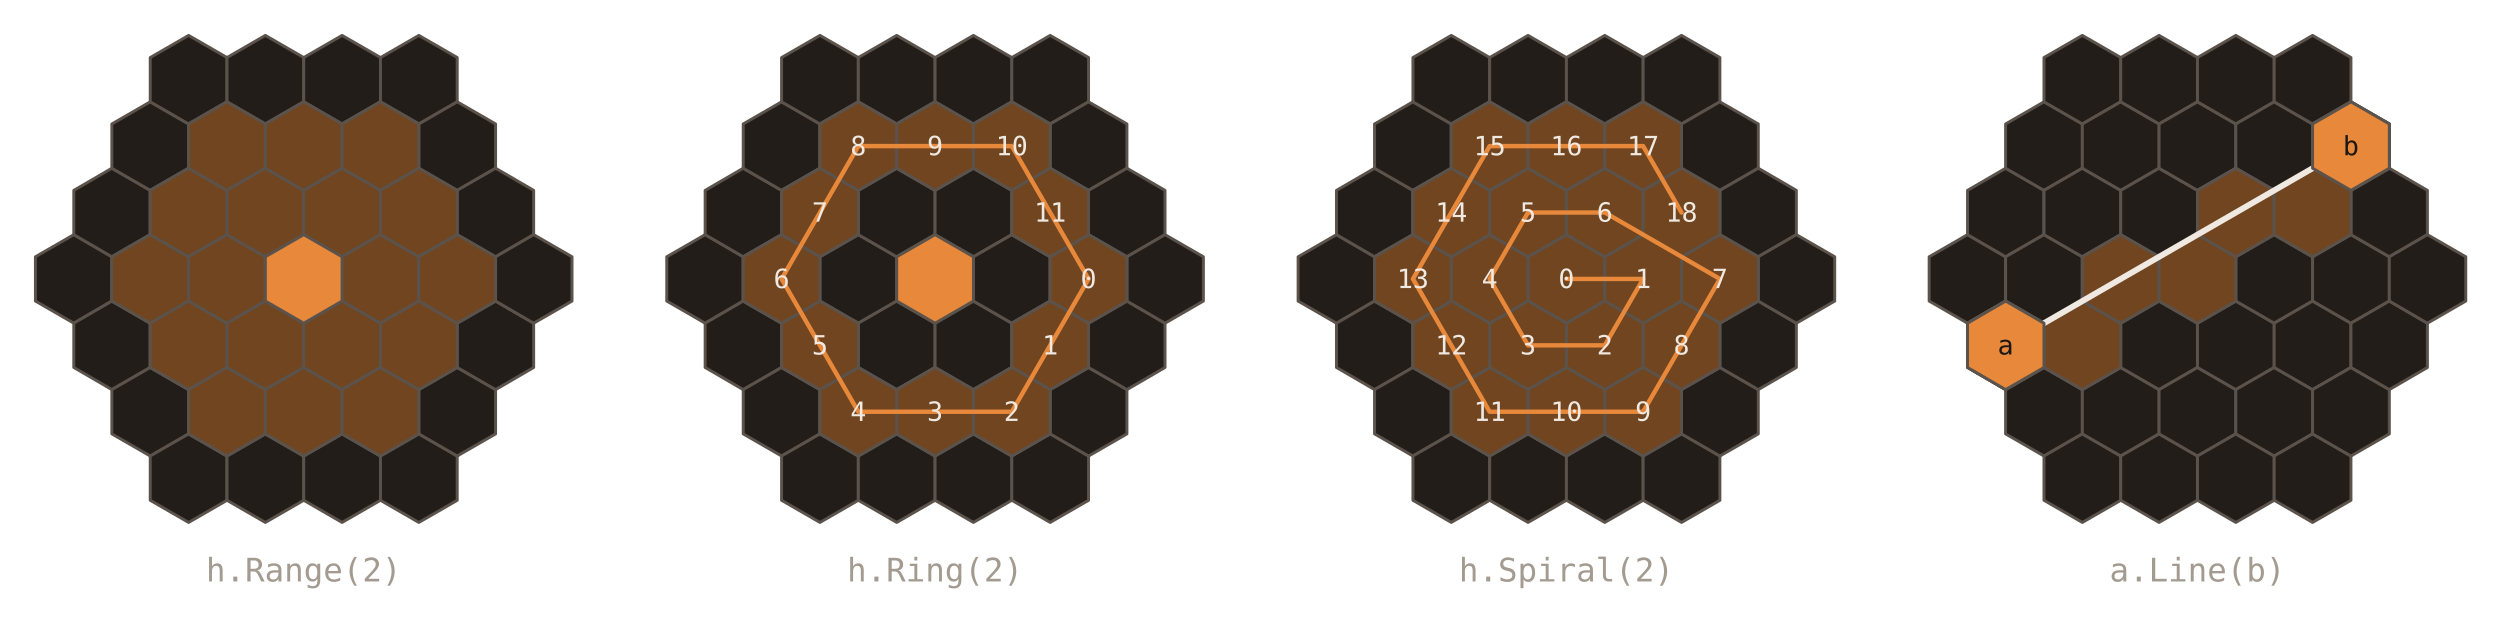
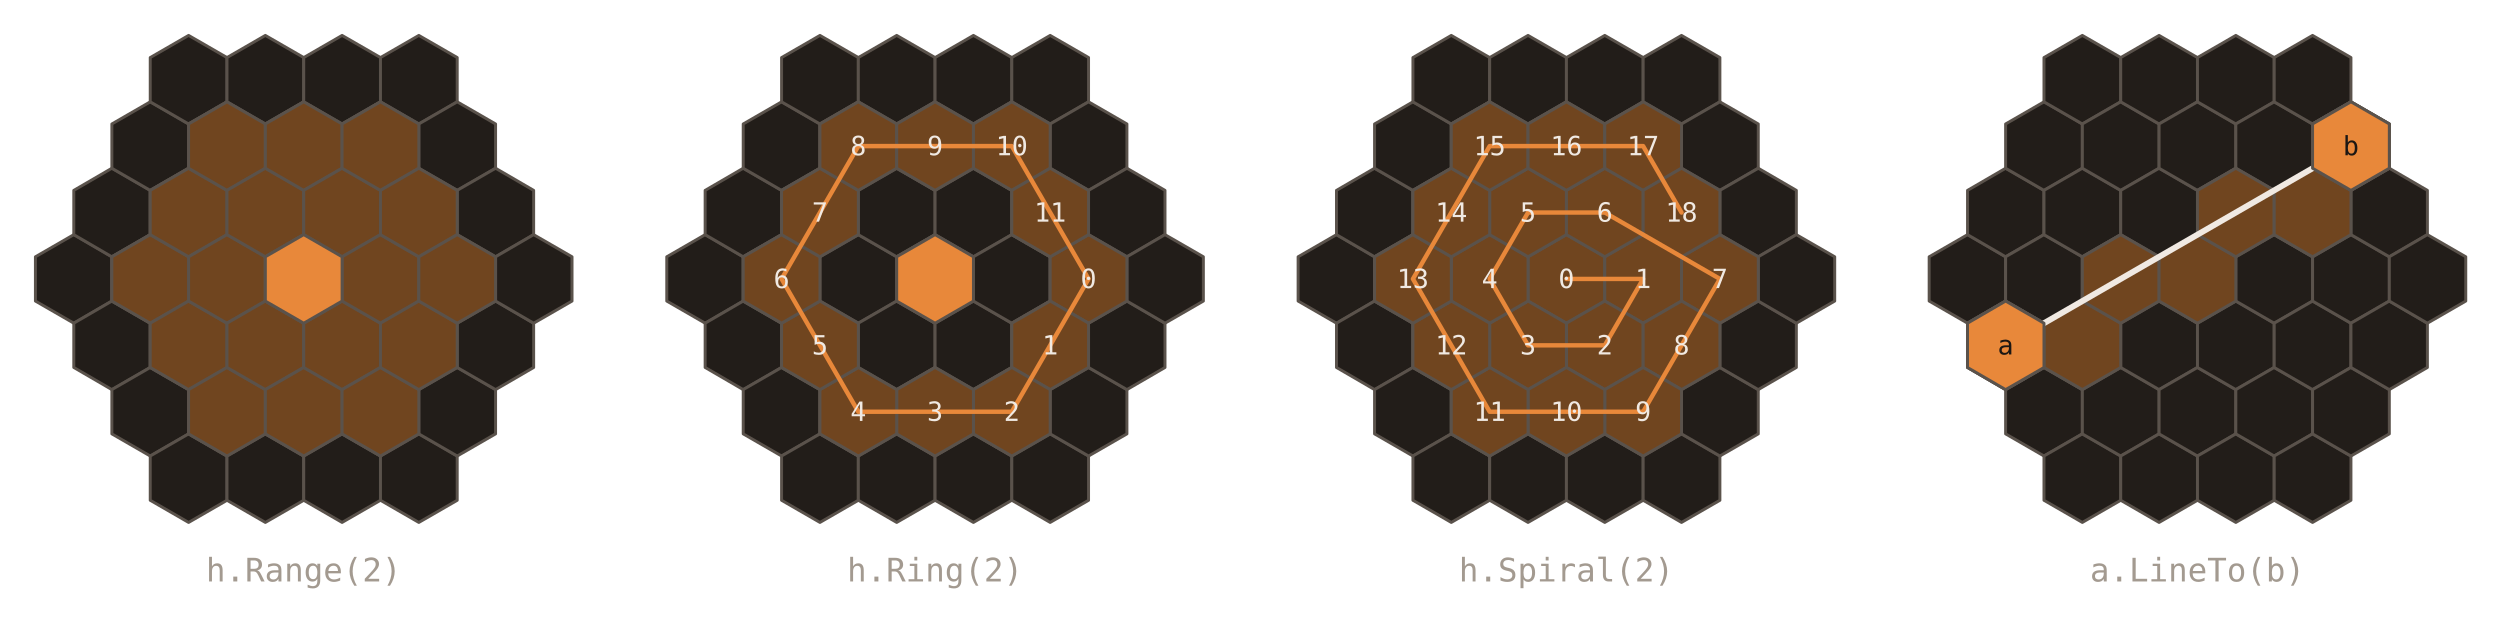
<svg xmlns="http://www.w3.org/2000/svg" width="847" height="213" viewBox="0 0 847 213" role="img">
  <g transform="translate(102.9 94.5)">
    <polygon points="-77.9,-15.0 -65.0,-7.5 -65.0,7.5 -77.9,15.0 -90.9,7.5 -90.9,-7.5" fill="#221d19" stroke="#5a524b" stroke-width="1" stroke-linejoin="round" />
    <polygon points="-65.0,7.5 -52.0,15.0 -52.0,30.0 -65.0,37.5 -77.9,30.0 -77.9,15.0" fill="#221d19" stroke="#5a524b" stroke-width="1" stroke-linejoin="round" />
    <polygon points="-52.0,30.0 -39.0,37.5 -39.0,52.5 -52.0,60.0 -65.0,52.5 -65.0,37.5" fill="#221d19" stroke="#5a524b" stroke-width="1" stroke-linejoin="round" />
    <polygon points="-39.0,52.5 -26.0,60.0 -26.0,75.0 -39.0,82.5 -52.0,75.0 -52.0,60.0" fill="#221d19" stroke="#5a524b" stroke-width="1" stroke-linejoin="round" />
    <polygon points="-65.0,-37.5 -52.0,-30.0 -52.0,-15.0 -65.0,-7.5 -77.9,-15.0 -77.9,-30.0" fill="#221d19" stroke="#5a524b" stroke-width="1" stroke-linejoin="round" />
    <polygon points="-52.0,-15.0 -39.0,-7.5 -39.0,7.5 -52.0,15.0 -65.0,7.5 -65.0,-7.5" fill="#221d19" stroke="#5a524b" stroke-width="1" stroke-linejoin="round" />
    <polygon points="-39.0,7.5 -26.0,15.0 -26.0,30.0 -39.0,37.5 -52.0,30.0 -52.0,15.0" fill="#221d19" stroke="#5a524b" stroke-width="1" stroke-linejoin="round" />
    <polygon points="-26.0,30.0 -13.0,37.5 -13.0,52.5 -26.0,60.0 -39.0,52.5 -39.0,37.5" fill="#221d19" stroke="#5a524b" stroke-width="1" stroke-linejoin="round" />
    <polygon points="-13.0,52.5 -0.0,60.0 0.0,75.0 -13.0,82.5 -26.0,75.0 -26.0,60.0" fill="#221d19" stroke="#5a524b" stroke-width="1" stroke-linejoin="round" />
    <polygon points="-52.0,-60.0 -39.0,-52.5 -39.0,-37.5 -52.0,-30.0 -65.0,-37.5 -65.0,-52.5" fill="#221d19" stroke="#5a524b" stroke-width="1" stroke-linejoin="round" />
    <polygon points="-39.0,-37.5 -26.0,-30.0 -26.0,-15.0 -39.0,-7.5 -52.0,-15.0 -52.0,-30.0" fill="#221d19" stroke="#5a524b" stroke-width="1" stroke-linejoin="round" />
    <polygon points="-26.0,-15.0 -13.0,-7.5 -13.0,7.5 -26.0,15.0 -39.0,7.5 -39.0,-7.5" fill="#221d19" stroke="#5a524b" stroke-width="1" stroke-linejoin="round" />
    <polygon points="-13.0,7.5 -0.0,15.0 0.0,30.0 -13.0,37.5 -26.0,30.0 -26.0,15.0" fill="#221d19" stroke="#5a524b" stroke-width="1" stroke-linejoin="round" />
    <polygon points="-0.0,30.0 13.0,37.5 13.0,52.5 0.0,60.0 -13.0,52.5 -13.0,37.5" fill="#221d19" stroke="#5a524b" stroke-width="1" stroke-linejoin="round" />
    <polygon points="13.0,52.5 26.0,60.0 26.0,75.0 13.0,82.5 -0.0,75.0 -0.0,60.0" fill="#221d19" stroke="#5a524b" stroke-width="1" stroke-linejoin="round" />
    <polygon points="-39.0,-82.5 -26.0,-75.0 -26.0,-60.0 -39.0,-52.5 -52.0,-60.0 -52.0,-75.0" fill="#221d19" stroke="#5a524b" stroke-width="1" stroke-linejoin="round" />
    <polygon points="-26.0,-60.0 -13.0,-52.5 -13.0,-37.5 -26.0,-30.0 -39.0,-37.5 -39.0,-52.5" fill="#221d19" stroke="#5a524b" stroke-width="1" stroke-linejoin="round" />
    <polygon points="-13.0,-37.5 -0.0,-30.0 0.0,-15.0 -13.0,-7.5 -26.0,-15.0 -26.0,-30.0" fill="#221d19" stroke="#5a524b" stroke-width="1" stroke-linejoin="round" />
    <polygon points="-0.0,-15.0 13.0,-7.5 13.0,7.5 0.0,15.0 -13.0,7.5 -13.0,-7.5" fill="#221d19" stroke="#5a524b" stroke-width="1" stroke-linejoin="round" />
    <polygon points="13.0,7.5 26.0,15.0 26.0,30.0 13.0,37.5 -0.0,30.0 -0.0,15.0" fill="#221d19" stroke="#5a524b" stroke-width="1" stroke-linejoin="round" />
    <polygon points="26.0,30.0 39.0,37.5 39.0,52.5 26.0,60.0 13.0,52.5 13.0,37.5" fill="#221d19" stroke="#5a524b" stroke-width="1" stroke-linejoin="round" />
    <polygon points="39.0,52.5 52.0,60.0 52.0,75.0 39.0,82.5 26.0,75.0 26.0,60.0" fill="#221d19" stroke="#5a524b" stroke-width="1" stroke-linejoin="round" />
    <polygon points="-13.0,-82.5 -0.0,-75.0 0.0,-60.0 -13.0,-52.5 -26.0,-60.0 -26.0,-75.0" fill="#221d19" stroke="#5a524b" stroke-width="1" stroke-linejoin="round" />
    <polygon points="-0.0,-60.0 13.0,-52.5 13.0,-37.5 0.0,-30.0 -13.0,-37.5 -13.0,-52.5" fill="#221d19" stroke="#5a524b" stroke-width="1" stroke-linejoin="round" />
    <polygon points="13.0,-37.5 26.0,-30.0 26.0,-15.0 13.0,-7.5 -0.0,-15.0 -0.0,-30.0" fill="#221d19" stroke="#5a524b" stroke-width="1" stroke-linejoin="round" />
    <polygon points="26.0,-15.0 39.0,-7.5 39.0,7.5 26.0,15.0 13.0,7.5 13.0,-7.5" fill="#221d19" stroke="#5a524b" stroke-width="1" stroke-linejoin="round" />
    <polygon points="39.0,7.5 52.0,15.0 52.0,30.0 39.0,37.5 26.0,30.0 26.0,15.0" fill="#221d19" stroke="#5a524b" stroke-width="1" stroke-linejoin="round" />
    <polygon points="52.0,30.0 65.0,37.5 65.0,52.5 52.0,60.0 39.0,52.5 39.0,37.5" fill="#221d19" stroke="#5a524b" stroke-width="1" stroke-linejoin="round" />
    <polygon points="13.0,-82.5 26.0,-75.0 26.0,-60.0 13.0,-52.5 -0.0,-60.0 -0.0,-75.0" fill="#221d19" stroke="#5a524b" stroke-width="1" stroke-linejoin="round" />
    <polygon points="26.0,-60.0 39.0,-52.5 39.0,-37.5 26.0,-30.0 13.0,-37.5 13.0,-52.5" fill="#221d19" stroke="#5a524b" stroke-width="1" stroke-linejoin="round" />
    <polygon points="39.0,-37.5 52.0,-30.0 52.0,-15.0 39.0,-7.5 26.0,-15.0 26.0,-30.0" fill="#221d19" stroke="#5a524b" stroke-width="1" stroke-linejoin="round" />
    <polygon points="52.0,-15.0 65.0,-7.5 65.0,7.5 52.0,15.0 39.0,7.5 39.0,-7.5" fill="#221d19" stroke="#5a524b" stroke-width="1" stroke-linejoin="round" />
    <polygon points="65.0,7.5 77.9,15.0 77.9,30.0 65.0,37.5 52.0,30.0 52.0,15.0" fill="#221d19" stroke="#5a524b" stroke-width="1" stroke-linejoin="round" />
    <polygon points="39.0,-82.5 52.0,-75.0 52.0,-60.0 39.0,-52.5 26.0,-60.0 26.0,-75.0" fill="#221d19" stroke="#5a524b" stroke-width="1" stroke-linejoin="round" />
    <polygon points="52.0,-60.0 65.0,-52.5 65.0,-37.5 52.0,-30.0 39.0,-37.5 39.0,-52.5" fill="#221d19" stroke="#5a524b" stroke-width="1" stroke-linejoin="round" />
    <polygon points="65.0,-37.5 77.9,-30.0 77.9,-15.0 65.0,-7.5 52.0,-15.0 52.0,-30.0" fill="#221d19" stroke="#5a524b" stroke-width="1" stroke-linejoin="round" />
    <polygon points="77.9,-15.0 90.9,-7.5 90.9,7.5 77.9,15.0 65.0,7.5 65.0,-7.5" fill="#221d19" stroke="#5a524b" stroke-width="1" stroke-linejoin="round" />
    <polygon points="-52.0,-15.0 -39.0,-7.5 -39.0,7.5 -52.0,15.0 -65.0,7.5 -65.0,-7.5" fill="#70451f" stroke="#5a524b" stroke-width="1" stroke-linejoin="round" />
    <polygon points="-39.0,7.5 -26.0,15.0 -26.0,30.0 -39.0,37.5 -52.0,30.0 -52.0,15.0" fill="#70451f" stroke="#5a524b" stroke-width="1" stroke-linejoin="round" />
    <polygon points="-26.0,30.0 -13.0,37.5 -13.0,52.5 -26.0,60.0 -39.0,52.5 -39.0,37.5" fill="#70451f" stroke="#5a524b" stroke-width="1" stroke-linejoin="round" />
    <polygon points="-39.0,-37.5 -26.0,-30.0 -26.0,-15.0 -39.0,-7.5 -52.0,-15.0 -52.0,-30.0" fill="#70451f" stroke="#5a524b" stroke-width="1" stroke-linejoin="round" />
    <polygon points="-26.0,-15.0 -13.0,-7.5 -13.0,7.5 -26.0,15.0 -39.0,7.5 -39.0,-7.5" fill="#70451f" stroke="#5a524b" stroke-width="1" stroke-linejoin="round" />
    <polygon points="-13.0,7.5 -0.0,15.0 0.0,30.0 -13.0,37.5 -26.0,30.0 -26.0,15.0" fill="#70451f" stroke="#5a524b" stroke-width="1" stroke-linejoin="round" />
    <polygon points="-0.0,30.0 13.0,37.5 13.0,52.5 0.0,60.0 -13.0,52.5 -13.0,37.5" fill="#70451f" stroke="#5a524b" stroke-width="1" stroke-linejoin="round" />
    <polygon points="-26.0,-60.0 -13.0,-52.5 -13.0,-37.5 -26.0,-30.0 -39.0,-37.5 -39.0,-52.5" fill="#70451f" stroke="#5a524b" stroke-width="1" stroke-linejoin="round" />
    <polygon points="-13.0,-37.5 -0.0,-30.0 0.0,-15.0 -13.0,-7.5 -26.0,-15.0 -26.0,-30.0" fill="#70451f" stroke="#5a524b" stroke-width="1" stroke-linejoin="round" />
    <polygon points="-0.0,-15.0 13.0,-7.5 13.0,7.5 0.0,15.0 -13.0,7.5 -13.0,-7.5" fill="#70451f" stroke="#5a524b" stroke-width="1" stroke-linejoin="round" />
    <polygon points="13.0,7.5 26.0,15.0 26.0,30.0 13.0,37.5 -0.0,30.0 -0.0,15.0" fill="#70451f" stroke="#5a524b" stroke-width="1" stroke-linejoin="round" />
    <polygon points="26.0,30.0 39.0,37.5 39.0,52.5 26.0,60.0 13.0,52.5 13.0,37.5" fill="#70451f" stroke="#5a524b" stroke-width="1" stroke-linejoin="round" />
    <polygon points="-0.0,-60.0 13.0,-52.5 13.0,-37.5 0.0,-30.0 -13.0,-37.5 -13.0,-52.5" fill="#70451f" stroke="#5a524b" stroke-width="1" stroke-linejoin="round" />
    <polygon points="13.0,-37.5 26.0,-30.0 26.0,-15.0 13.0,-7.5 -0.0,-15.0 -0.0,-30.0" fill="#70451f" stroke="#5a524b" stroke-width="1" stroke-linejoin="round" />
    <polygon points="26.0,-15.0 39.0,-7.5 39.0,7.5 26.0,15.0 13.0,7.5 13.0,-7.5" fill="#70451f" stroke="#5a524b" stroke-width="1" stroke-linejoin="round" />
    <polygon points="39.0,7.5 52.0,15.0 52.0,30.0 39.0,37.5 26.0,30.0 26.0,15.0" fill="#70451f" stroke="#5a524b" stroke-width="1" stroke-linejoin="round" />
    <polygon points="26.0,-60.0 39.0,-52.5 39.0,-37.5 26.0,-30.0 13.0,-37.5 13.0,-52.5" fill="#70451f" stroke="#5a524b" stroke-width="1" stroke-linejoin="round" />
    <polygon points="39.0,-37.5 52.0,-30.0 52.0,-15.0 39.0,-7.5 26.0,-15.0 26.0,-30.0" fill="#70451f" stroke="#5a524b" stroke-width="1" stroke-linejoin="round" />
    <polygon points="52.0,-15.0 65.0,-7.5 65.0,7.5 52.0,15.0 39.0,7.5 39.0,-7.5" fill="#70451f" stroke="#5a524b" stroke-width="1" stroke-linejoin="round" />
    <polygon points="-0.0,-15.0 13.0,-7.5 13.0,7.5 0.0,15.0 -13.0,7.5 -13.0,-7.5" fill="#e8883a" stroke="#5a524b" stroke-width="1" stroke-linejoin="round" />
  </g>
  <text x="102.9" y="197.0" font-family="ui-monospace, SFMono-Regular, Menlo, Consolas, monospace" font-size="11" text-anchor="middle" fill="#a39a90">h.Range(2)</text>
  <g transform="translate(316.8 94.5)">
    <polygon points="-77.9,-15.0 -65.0,-7.5 -65.0,7.5 -77.9,15.0 -90.9,7.5 -90.9,-7.5" fill="#221d19" stroke="#5a524b" stroke-width="1" stroke-linejoin="round" />
    <polygon points="-65.0,7.5 -52.0,15.0 -52.0,30.0 -65.0,37.5 -77.9,30.0 -77.9,15.0" fill="#221d19" stroke="#5a524b" stroke-width="1" stroke-linejoin="round" />
    <polygon points="-52.0,30.0 -39.0,37.5 -39.0,52.5 -52.0,60.0 -65.0,52.5 -65.0,37.5" fill="#221d19" stroke="#5a524b" stroke-width="1" stroke-linejoin="round" />
    <polygon points="-39.0,52.5 -26.0,60.0 -26.0,75.0 -39.0,82.5 -52.0,75.0 -52.0,60.0" fill="#221d19" stroke="#5a524b" stroke-width="1" stroke-linejoin="round" />
    <polygon points="-65.0,-37.5 -52.0,-30.0 -52.0,-15.0 -65.0,-7.5 -77.9,-15.0 -77.9,-30.0" fill="#221d19" stroke="#5a524b" stroke-width="1" stroke-linejoin="round" />
    <polygon points="-52.0,-15.0 -39.0,-7.5 -39.0,7.5 -52.0,15.0 -65.0,7.5 -65.0,-7.5" fill="#221d19" stroke="#5a524b" stroke-width="1" stroke-linejoin="round" />
    <polygon points="-39.0,7.5 -26.0,15.0 -26.0,30.0 -39.0,37.5 -52.0,30.0 -52.0,15.0" fill="#221d19" stroke="#5a524b" stroke-width="1" stroke-linejoin="round" />
    <polygon points="-26.0,30.0 -13.0,37.5 -13.0,52.5 -26.0,60.0 -39.0,52.5 -39.0,37.5" fill="#221d19" stroke="#5a524b" stroke-width="1" stroke-linejoin="round" />
    <polygon points="-13.0,52.5 -0.0,60.0 0.0,75.0 -13.0,82.5 -26.0,75.0 -26.0,60.0" fill="#221d19" stroke="#5a524b" stroke-width="1" stroke-linejoin="round" />
    <polygon points="-52.0,-60.0 -39.0,-52.5 -39.0,-37.5 -52.0,-30.0 -65.0,-37.5 -65.0,-52.5" fill="#221d19" stroke="#5a524b" stroke-width="1" stroke-linejoin="round" />
    <polygon points="-39.0,-37.5 -26.0,-30.0 -26.0,-15.0 -39.0,-7.5 -52.0,-15.0 -52.0,-30.0" fill="#221d19" stroke="#5a524b" stroke-width="1" stroke-linejoin="round" />
    <polygon points="-26.0,-15.0 -13.0,-7.5 -13.0,7.5 -26.0,15.0 -39.0,7.5 -39.0,-7.5" fill="#221d19" stroke="#5a524b" stroke-width="1" stroke-linejoin="round" />
    <polygon points="-13.0,7.5 -0.0,15.0 0.0,30.0 -13.0,37.5 -26.0,30.0 -26.0,15.0" fill="#221d19" stroke="#5a524b" stroke-width="1" stroke-linejoin="round" />
    <polygon points="-0.0,30.0 13.0,37.5 13.0,52.5 0.0,60.0 -13.0,52.5 -13.0,37.5" fill="#221d19" stroke="#5a524b" stroke-width="1" stroke-linejoin="round" />
    <polygon points="13.0,52.5 26.0,60.0 26.0,75.0 13.0,82.5 -0.0,75.0 -0.0,60.0" fill="#221d19" stroke="#5a524b" stroke-width="1" stroke-linejoin="round" />
    <polygon points="-39.0,-82.5 -26.0,-75.0 -26.0,-60.0 -39.0,-52.5 -52.0,-60.0 -52.0,-75.0" fill="#221d19" stroke="#5a524b" stroke-width="1" stroke-linejoin="round" />
    <polygon points="-26.0,-60.0 -13.0,-52.5 -13.0,-37.5 -26.0,-30.0 -39.0,-37.5 -39.0,-52.5" fill="#221d19" stroke="#5a524b" stroke-width="1" stroke-linejoin="round" />
    <polygon points="-13.0,-37.5 -0.0,-30.0 0.0,-15.0 -13.0,-7.5 -26.0,-15.0 -26.0,-30.0" fill="#221d19" stroke="#5a524b" stroke-width="1" stroke-linejoin="round" />
    <polygon points="-0.0,-15.0 13.0,-7.5 13.0,7.5 0.0,15.0 -13.0,7.5 -13.0,-7.5" fill="#221d19" stroke="#5a524b" stroke-width="1" stroke-linejoin="round" />
    <polygon points="13.0,7.5 26.0,15.0 26.0,30.0 13.0,37.5 -0.0,30.0 -0.0,15.0" fill="#221d19" stroke="#5a524b" stroke-width="1" stroke-linejoin="round" />
    <polygon points="26.0,30.0 39.0,37.5 39.0,52.5 26.0,60.0 13.0,52.5 13.0,37.5" fill="#221d19" stroke="#5a524b" stroke-width="1" stroke-linejoin="round" />
    <polygon points="39.0,52.5 52.0,60.0 52.0,75.0 39.0,82.5 26.0,75.0 26.0,60.0" fill="#221d19" stroke="#5a524b" stroke-width="1" stroke-linejoin="round" />
    <polygon points="-13.0,-82.5 -0.0,-75.0 0.0,-60.0 -13.0,-52.5 -26.0,-60.0 -26.0,-75.0" fill="#221d19" stroke="#5a524b" stroke-width="1" stroke-linejoin="round" />
    <polygon points="-0.0,-60.0 13.0,-52.5 13.0,-37.5 0.0,-30.0 -13.0,-37.5 -13.0,-52.5" fill="#221d19" stroke="#5a524b" stroke-width="1" stroke-linejoin="round" />
    <polygon points="13.0,-37.5 26.0,-30.0 26.0,-15.0 13.0,-7.5 -0.0,-15.0 -0.0,-30.0" fill="#221d19" stroke="#5a524b" stroke-width="1" stroke-linejoin="round" />
    <polygon points="26.0,-15.0 39.0,-7.5 39.0,7.5 26.0,15.0 13.0,7.5 13.0,-7.5" fill="#221d19" stroke="#5a524b" stroke-width="1" stroke-linejoin="round" />
    <polygon points="39.0,7.5 52.0,15.0 52.0,30.0 39.0,37.5 26.0,30.0 26.0,15.0" fill="#221d19" stroke="#5a524b" stroke-width="1" stroke-linejoin="round" />
    <polygon points="52.0,30.0 65.0,37.5 65.0,52.5 52.0,60.0 39.0,52.5 39.0,37.5" fill="#221d19" stroke="#5a524b" stroke-width="1" stroke-linejoin="round" />
    <polygon points="13.0,-82.5 26.0,-75.0 26.0,-60.0 13.0,-52.5 -0.0,-60.0 -0.0,-75.0" fill="#221d19" stroke="#5a524b" stroke-width="1" stroke-linejoin="round" />
    <polygon points="26.0,-60.0 39.0,-52.5 39.0,-37.5 26.0,-30.0 13.0,-37.5 13.0,-52.5" fill="#221d19" stroke="#5a524b" stroke-width="1" stroke-linejoin="round" />
    <polygon points="39.0,-37.5 52.0,-30.0 52.0,-15.0 39.0,-7.5 26.0,-15.0 26.0,-30.0" fill="#221d19" stroke="#5a524b" stroke-width="1" stroke-linejoin="round" />
    <polygon points="52.0,-15.0 65.0,-7.5 65.0,7.5 52.0,15.0 39.0,7.5 39.0,-7.5" fill="#221d19" stroke="#5a524b" stroke-width="1" stroke-linejoin="round" />
    <polygon points="65.0,7.5 77.9,15.0 77.9,30.0 65.0,37.5 52.0,30.0 52.0,15.0" fill="#221d19" stroke="#5a524b" stroke-width="1" stroke-linejoin="round" />
    <polygon points="39.0,-82.5 52.0,-75.0 52.0,-60.0 39.0,-52.5 26.0,-60.0 26.0,-75.0" fill="#221d19" stroke="#5a524b" stroke-width="1" stroke-linejoin="round" />
    <polygon points="52.0,-60.0 65.0,-52.5 65.0,-37.5 52.0,-30.0 39.0,-37.5 39.0,-52.5" fill="#221d19" stroke="#5a524b" stroke-width="1" stroke-linejoin="round" />
    <polygon points="65.0,-37.5 77.9,-30.0 77.9,-15.0 65.0,-7.5 52.0,-15.0 52.0,-30.0" fill="#221d19" stroke="#5a524b" stroke-width="1" stroke-linejoin="round" />
    <polygon points="77.9,-15.0 90.9,-7.5 90.9,7.5 77.9,15.0 65.0,7.5 65.0,-7.5" fill="#221d19" stroke="#5a524b" stroke-width="1" stroke-linejoin="round" />
    <polygon points="52.0,-15.0 65.0,-7.5 65.0,7.5 52.0,15.0 39.0,7.5 39.0,-7.5" fill="#70451f" stroke="#5a524b" stroke-width="1" stroke-linejoin="round" />
    <polygon points="39.0,7.5 52.0,15.0 52.0,30.0 39.0,37.5 26.0,30.0 26.0,15.0" fill="#70451f" stroke="#5a524b" stroke-width="1" stroke-linejoin="round" />
    <polygon points="26.0,30.0 39.0,37.5 39.0,52.5 26.0,60.0 13.0,52.5 13.0,37.5" fill="#70451f" stroke="#5a524b" stroke-width="1" stroke-linejoin="round" />
    <polygon points="-0.0,30.0 13.0,37.5 13.0,52.5 0.0,60.0 -13.0,52.5 -13.0,37.5" fill="#70451f" stroke="#5a524b" stroke-width="1" stroke-linejoin="round" />
    <polygon points="-26.0,30.0 -13.0,37.5 -13.0,52.5 -26.0,60.0 -39.0,52.5 -39.0,37.5" fill="#70451f" stroke="#5a524b" stroke-width="1" stroke-linejoin="round" />
    <polygon points="-39.0,7.5 -26.0,15.0 -26.0,30.0 -39.0,37.5 -52.0,30.0 -52.0,15.0" fill="#70451f" stroke="#5a524b" stroke-width="1" stroke-linejoin="round" />
    <polygon points="-52.0,-15.0 -39.0,-7.5 -39.0,7.5 -52.0,15.0 -65.0,7.5 -65.0,-7.5" fill="#70451f" stroke="#5a524b" stroke-width="1" stroke-linejoin="round" />
    <polygon points="-39.0,-37.5 -26.0,-30.0 -26.0,-15.0 -39.0,-7.5 -52.0,-15.0 -52.0,-30.0" fill="#70451f" stroke="#5a524b" stroke-width="1" stroke-linejoin="round" />
    <polygon points="-26.0,-60.0 -13.0,-52.5 -13.0,-37.5 -26.0,-30.0 -39.0,-37.5 -39.0,-52.5" fill="#70451f" stroke="#5a524b" stroke-width="1" stroke-linejoin="round" />
    <polygon points="-0.0,-60.0 13.0,-52.5 13.0,-37.5 0.0,-30.0 -13.0,-37.5 -13.0,-52.5" fill="#70451f" stroke="#5a524b" stroke-width="1" stroke-linejoin="round" />
    <polygon points="26.0,-60.0 39.0,-52.5 39.0,-37.5 26.0,-30.0 13.0,-37.5 13.0,-52.5" fill="#70451f" stroke="#5a524b" stroke-width="1" stroke-linejoin="round" />
    <polygon points="39.0,-37.5 52.0,-30.0 52.0,-15.0 39.0,-7.5 26.0,-15.0 26.0,-30.0" fill="#70451f" stroke="#5a524b" stroke-width="1" stroke-linejoin="round" />
    <polyline points="52.0,0.0 39.0,22.5 26.0,45.0 0.0,45.0 -26.0,45.0 -39.0,22.5 -52.0,0.0 -39.0,-22.5 -26.0,-45.0 0.0,-45.0 26.0,-45.0 39.0,-22.5 52.0,0.0" fill="none" stroke="#e8883a" stroke-width="1.5" stroke-linejoin="round" stroke-linecap="round" />
    <text x="52.0" y="3.1" font-family="ui-monospace, SFMono-Regular, Menlo, Consolas, monospace" font-size="9" text-anchor="middle">
      <tspan fill="#f0e9e2">0</tspan>
    </text>
    <text x="39.0" y="25.6" font-family="ui-monospace, SFMono-Regular, Menlo, Consolas, monospace" font-size="9" text-anchor="middle">
      <tspan fill="#f0e9e2">1</tspan>
    </text>
    <text x="26.0" y="48.1" font-family="ui-monospace, SFMono-Regular, Menlo, Consolas, monospace" font-size="9" text-anchor="middle">
      <tspan fill="#f0e9e2">2</tspan>
    </text>
    <text x="0.0" y="48.1" font-family="ui-monospace, SFMono-Regular, Menlo, Consolas, monospace" font-size="9" text-anchor="middle">
      <tspan fill="#f0e9e2">3</tspan>
    </text>
    <text x="-26.0" y="48.1" font-family="ui-monospace, SFMono-Regular, Menlo, Consolas, monospace" font-size="9" text-anchor="middle">
      <tspan fill="#f0e9e2">4</tspan>
    </text>
    <text x="-39.0" y="25.6" font-family="ui-monospace, SFMono-Regular, Menlo, Consolas, monospace" font-size="9" text-anchor="middle">
      <tspan fill="#f0e9e2">5</tspan>
    </text>
    <text x="-52.0" y="3.1" font-family="ui-monospace, SFMono-Regular, Menlo, Consolas, monospace" font-size="9" text-anchor="middle">
      <tspan fill="#f0e9e2">6</tspan>
    </text>
    <text x="-39.0" y="-19.4" font-family="ui-monospace, SFMono-Regular, Menlo, Consolas, monospace" font-size="9" text-anchor="middle">
      <tspan fill="#f0e9e2">7</tspan>
    </text>
    <text x="-26.0" y="-41.9" font-family="ui-monospace, SFMono-Regular, Menlo, Consolas, monospace" font-size="9" text-anchor="middle">
      <tspan fill="#f0e9e2">8</tspan>
    </text>
    <text x="0.0" y="-41.9" font-family="ui-monospace, SFMono-Regular, Menlo, Consolas, monospace" font-size="9" text-anchor="middle">
      <tspan fill="#f0e9e2">9</tspan>
    </text>
    <text x="26.0" y="-41.9" font-family="ui-monospace, SFMono-Regular, Menlo, Consolas, monospace" font-size="9" text-anchor="middle">
      <tspan fill="#f0e9e2">10</tspan>
    </text>
    <text x="39.0" y="-19.4" font-family="ui-monospace, SFMono-Regular, Menlo, Consolas, monospace" font-size="9" text-anchor="middle">
      <tspan fill="#f0e9e2">11</tspan>
    </text>
    <polygon points="-0.0,-15.0 13.0,-7.5 13.0,7.5 0.0,15.0 -13.0,7.5 -13.0,-7.5" fill="#e8883a" stroke="#5a524b" stroke-width="1" stroke-linejoin="round" />
  </g>
  <text x="316.8" y="197.0" font-family="ui-monospace, SFMono-Regular, Menlo, Consolas, monospace" font-size="11" text-anchor="middle" fill="#a39a90">h.Ring(2)</text>
  <g transform="translate(530.7 94.5)">
    <polygon points="-77.9,-15.0 -65.0,-7.5 -65.0,7.5 -77.9,15.0 -90.9,7.5 -90.9,-7.5" fill="#221d19" stroke="#5a524b" stroke-width="1" stroke-linejoin="round" />
    <polygon points="-65.0,7.5 -52.0,15.0 -52.0,30.0 -65.0,37.5 -77.9,30.0 -77.9,15.0" fill="#221d19" stroke="#5a524b" stroke-width="1" stroke-linejoin="round" />
    <polygon points="-52.0,30.0 -39.0,37.5 -39.0,52.5 -52.0,60.0 -65.0,52.5 -65.0,37.5" fill="#221d19" stroke="#5a524b" stroke-width="1" stroke-linejoin="round" />
    <polygon points="-39.0,52.5 -26.0,60.0 -26.0,75.0 -39.0,82.5 -52.0,75.0 -52.0,60.0" fill="#221d19" stroke="#5a524b" stroke-width="1" stroke-linejoin="round" />
    <polygon points="-65.0,-37.5 -52.0,-30.0 -52.0,-15.0 -65.0,-7.5 -77.9,-15.0 -77.9,-30.0" fill="#221d19" stroke="#5a524b" stroke-width="1" stroke-linejoin="round" />
    <polygon points="-52.0,-15.0 -39.0,-7.5 -39.0,7.5 -52.0,15.0 -65.0,7.5 -65.0,-7.5" fill="#221d19" stroke="#5a524b" stroke-width="1" stroke-linejoin="round" />
    <polygon points="-39.0,7.5 -26.0,15.0 -26.0,30.0 -39.0,37.5 -52.0,30.0 -52.0,15.0" fill="#221d19" stroke="#5a524b" stroke-width="1" stroke-linejoin="round" />
    <polygon points="-26.0,30.0 -13.0,37.5 -13.0,52.5 -26.0,60.0 -39.0,52.5 -39.0,37.5" fill="#221d19" stroke="#5a524b" stroke-width="1" stroke-linejoin="round" />
    <polygon points="-13.0,52.5 -0.0,60.0 0.0,75.0 -13.0,82.5 -26.0,75.0 -26.0,60.0" fill="#221d19" stroke="#5a524b" stroke-width="1" stroke-linejoin="round" />
    <polygon points="-52.0,-60.0 -39.0,-52.5 -39.0,-37.5 -52.0,-30.0 -65.0,-37.5 -65.0,-52.5" fill="#221d19" stroke="#5a524b" stroke-width="1" stroke-linejoin="round" />
    <polygon points="-39.0,-37.5 -26.0,-30.0 -26.0,-15.0 -39.0,-7.5 -52.0,-15.0 -52.0,-30.0" fill="#221d19" stroke="#5a524b" stroke-width="1" stroke-linejoin="round" />
    <polygon points="-26.0,-15.0 -13.0,-7.5 -13.0,7.5 -26.0,15.0 -39.0,7.5 -39.0,-7.5" fill="#221d19" stroke="#5a524b" stroke-width="1" stroke-linejoin="round" />
    <polygon points="-13.0,7.5 -0.0,15.0 0.0,30.0 -13.0,37.5 -26.0,30.0 -26.0,15.0" fill="#221d19" stroke="#5a524b" stroke-width="1" stroke-linejoin="round" />
    <polygon points="-0.0,30.0 13.0,37.5 13.0,52.5 0.0,60.0 -13.0,52.5 -13.0,37.5" fill="#221d19" stroke="#5a524b" stroke-width="1" stroke-linejoin="round" />
    <polygon points="13.0,52.5 26.0,60.0 26.0,75.0 13.0,82.5 -0.0,75.0 -0.0,60.0" fill="#221d19" stroke="#5a524b" stroke-width="1" stroke-linejoin="round" />
    <polygon points="-39.0,-82.5 -26.0,-75.0 -26.0,-60.0 -39.0,-52.5 -52.0,-60.0 -52.0,-75.0" fill="#221d19" stroke="#5a524b" stroke-width="1" stroke-linejoin="round" />
    <polygon points="-26.0,-60.0 -13.0,-52.5 -13.0,-37.5 -26.0,-30.0 -39.0,-37.5 -39.0,-52.5" fill="#221d19" stroke="#5a524b" stroke-width="1" stroke-linejoin="round" />
    <polygon points="-13.0,-37.5 -0.0,-30.0 0.0,-15.0 -13.0,-7.5 -26.0,-15.0 -26.0,-30.0" fill="#221d19" stroke="#5a524b" stroke-width="1" stroke-linejoin="round" />
    <polygon points="-0.0,-15.0 13.0,-7.5 13.0,7.5 0.0,15.0 -13.0,7.5 -13.0,-7.5" fill="#221d19" stroke="#5a524b" stroke-width="1" stroke-linejoin="round" />
    <polygon points="13.0,7.5 26.0,15.0 26.0,30.0 13.0,37.5 -0.0,30.0 -0.0,15.0" fill="#221d19" stroke="#5a524b" stroke-width="1" stroke-linejoin="round" />
    <polygon points="26.0,30.0 39.0,37.5 39.0,52.5 26.0,60.0 13.0,52.5 13.0,37.5" fill="#221d19" stroke="#5a524b" stroke-width="1" stroke-linejoin="round" />
    <polygon points="39.0,52.5 52.0,60.0 52.0,75.0 39.0,82.5 26.0,75.0 26.0,60.0" fill="#221d19" stroke="#5a524b" stroke-width="1" stroke-linejoin="round" />
    <polygon points="-13.0,-82.5 -0.0,-75.0 0.0,-60.0 -13.0,-52.5 -26.0,-60.0 -26.0,-75.0" fill="#221d19" stroke="#5a524b" stroke-width="1" stroke-linejoin="round" />
    <polygon points="-0.0,-60.0 13.0,-52.5 13.0,-37.5 0.0,-30.0 -13.0,-37.5 -13.0,-52.5" fill="#221d19" stroke="#5a524b" stroke-width="1" stroke-linejoin="round" />
    <polygon points="13.0,-37.5 26.0,-30.0 26.0,-15.0 13.0,-7.5 -0.0,-15.0 -0.0,-30.0" fill="#221d19" stroke="#5a524b" stroke-width="1" stroke-linejoin="round" />
    <polygon points="26.0,-15.0 39.0,-7.5 39.0,7.5 26.0,15.0 13.0,7.5 13.0,-7.5" fill="#221d19" stroke="#5a524b" stroke-width="1" stroke-linejoin="round" />
    <polygon points="39.0,7.5 52.0,15.0 52.0,30.0 39.0,37.5 26.0,30.0 26.0,15.0" fill="#221d19" stroke="#5a524b" stroke-width="1" stroke-linejoin="round" />
    <polygon points="52.0,30.0 65.0,37.5 65.0,52.5 52.0,60.0 39.0,52.5 39.0,37.5" fill="#221d19" stroke="#5a524b" stroke-width="1" stroke-linejoin="round" />
    <polygon points="13.0,-82.5 26.0,-75.0 26.0,-60.0 13.0,-52.5 -0.0,-60.0 -0.0,-75.0" fill="#221d19" stroke="#5a524b" stroke-width="1" stroke-linejoin="round" />
    <polygon points="26.0,-60.0 39.0,-52.5 39.0,-37.5 26.0,-30.0 13.0,-37.5 13.0,-52.5" fill="#221d19" stroke="#5a524b" stroke-width="1" stroke-linejoin="round" />
    <polygon points="39.0,-37.5 52.0,-30.0 52.0,-15.0 39.0,-7.5 26.0,-15.0 26.0,-30.0" fill="#221d19" stroke="#5a524b" stroke-width="1" stroke-linejoin="round" />
    <polygon points="52.0,-15.0 65.0,-7.5 65.0,7.5 52.0,15.0 39.0,7.5 39.0,-7.5" fill="#221d19" stroke="#5a524b" stroke-width="1" stroke-linejoin="round" />
    <polygon points="65.0,7.5 77.9,15.0 77.9,30.0 65.0,37.5 52.0,30.0 52.0,15.0" fill="#221d19" stroke="#5a524b" stroke-width="1" stroke-linejoin="round" />
    <polygon points="39.0,-82.5 52.0,-75.0 52.0,-60.0 39.0,-52.5 26.0,-60.0 26.0,-75.0" fill="#221d19" stroke="#5a524b" stroke-width="1" stroke-linejoin="round" />
    <polygon points="52.0,-60.0 65.0,-52.5 65.0,-37.5 52.0,-30.0 39.0,-37.5 39.0,-52.5" fill="#221d19" stroke="#5a524b" stroke-width="1" stroke-linejoin="round" />
    <polygon points="65.0,-37.5 77.9,-30.0 77.9,-15.0 65.0,-7.5 52.0,-15.0 52.0,-30.0" fill="#221d19" stroke="#5a524b" stroke-width="1" stroke-linejoin="round" />
    <polygon points="77.9,-15.0 90.9,-7.5 90.9,7.5 77.9,15.0 65.0,7.5 65.0,-7.5" fill="#221d19" stroke="#5a524b" stroke-width="1" stroke-linejoin="round" />
    <polygon points="-0.0,-15.0 13.0,-7.5 13.0,7.5 0.0,15.0 -13.0,7.5 -13.0,-7.5" fill="#70451f" stroke="#5a524b" stroke-width="1" stroke-linejoin="round" />
    <polygon points="26.0,-15.0 39.0,-7.5 39.0,7.5 26.0,15.0 13.0,7.5 13.0,-7.5" fill="#70451f" stroke="#5a524b" stroke-width="1" stroke-linejoin="round" />
    <polygon points="13.0,7.5 26.0,15.0 26.0,30.0 13.0,37.5 -0.0,30.0 -0.0,15.0" fill="#70451f" stroke="#5a524b" stroke-width="1" stroke-linejoin="round" />
    <polygon points="-13.0,7.5 -0.0,15.0 0.0,30.0 -13.0,37.5 -26.0,30.0 -26.0,15.0" fill="#70451f" stroke="#5a524b" stroke-width="1" stroke-linejoin="round" />
    <polygon points="-26.0,-15.0 -13.0,-7.5 -13.0,7.5 -26.0,15.0 -39.0,7.5 -39.0,-7.5" fill="#70451f" stroke="#5a524b" stroke-width="1" stroke-linejoin="round" />
    <polygon points="-13.0,-37.5 -0.0,-30.0 0.0,-15.0 -13.0,-7.5 -26.0,-15.0 -26.0,-30.0" fill="#70451f" stroke="#5a524b" stroke-width="1" stroke-linejoin="round" />
    <polygon points="13.0,-37.5 26.0,-30.0 26.0,-15.0 13.0,-7.5 -0.0,-15.0 -0.0,-30.0" fill="#70451f" stroke="#5a524b" stroke-width="1" stroke-linejoin="round" />
    <polygon points="52.0,-15.0 65.0,-7.5 65.0,7.5 52.0,15.0 39.0,7.5 39.0,-7.5" fill="#70451f" stroke="#5a524b" stroke-width="1" stroke-linejoin="round" />
    <polygon points="39.0,7.5 52.0,15.0 52.0,30.0 39.0,37.5 26.0,30.0 26.0,15.0" fill="#70451f" stroke="#5a524b" stroke-width="1" stroke-linejoin="round" />
    <polygon points="26.0,30.0 39.0,37.5 39.0,52.5 26.0,60.0 13.0,52.5 13.0,37.5" fill="#70451f" stroke="#5a524b" stroke-width="1" stroke-linejoin="round" />
    <polygon points="-0.0,30.0 13.0,37.5 13.0,52.5 0.0,60.0 -13.0,52.5 -13.0,37.5" fill="#70451f" stroke="#5a524b" stroke-width="1" stroke-linejoin="round" />
    <polygon points="-26.0,30.0 -13.0,37.5 -13.0,52.5 -26.0,60.0 -39.0,52.5 -39.0,37.5" fill="#70451f" stroke="#5a524b" stroke-width="1" stroke-linejoin="round" />
    <polygon points="-39.0,7.5 -26.0,15.0 -26.0,30.0 -39.0,37.5 -52.0,30.0 -52.0,15.0" fill="#70451f" stroke="#5a524b" stroke-width="1" stroke-linejoin="round" />
    <polygon points="-52.0,-15.0 -39.0,-7.5 -39.0,7.5 -52.0,15.0 -65.0,7.5 -65.0,-7.5" fill="#70451f" stroke="#5a524b" stroke-width="1" stroke-linejoin="round" />
    <polygon points="-39.0,-37.5 -26.0,-30.0 -26.0,-15.0 -39.0,-7.5 -52.0,-15.0 -52.0,-30.0" fill="#70451f" stroke="#5a524b" stroke-width="1" stroke-linejoin="round" />
    <polygon points="-26.0,-60.0 -13.0,-52.5 -13.0,-37.5 -26.0,-30.0 -39.0,-37.5 -39.0,-52.5" fill="#70451f" stroke="#5a524b" stroke-width="1" stroke-linejoin="round" />
    <polygon points="-0.0,-60.0 13.0,-52.5 13.0,-37.5 0.0,-30.0 -13.0,-37.5 -13.0,-52.5" fill="#70451f" stroke="#5a524b" stroke-width="1" stroke-linejoin="round" />
    <polygon points="26.0,-60.0 39.0,-52.5 39.0,-37.5 26.0,-30.0 13.0,-37.5 13.0,-52.5" fill="#70451f" stroke="#5a524b" stroke-width="1" stroke-linejoin="round" />
    <polygon points="39.0,-37.5 52.0,-30.0 52.0,-15.0 39.0,-7.5 26.0,-15.0 26.0,-30.0" fill="#70451f" stroke="#5a524b" stroke-width="1" stroke-linejoin="round" />
    <polyline points="0.0,0.0 26.0,0.0 13.0,22.5 -13.0,22.5 -26.0,0.0 -13.0,-22.5 13.0,-22.5 52.0,0.0 39.0,22.5 26.0,45.0 0.0,45.0 -26.0,45.0 -39.0,22.5 -52.0,0.0 -39.0,-22.5 -26.0,-45.0 0.0,-45.0 26.0,-45.0 39.0,-22.5" fill="none" stroke="#e8883a" stroke-width="1.5" stroke-linejoin="round" stroke-linecap="round" />
    <text x="0.0" y="3.1" font-family="ui-monospace, SFMono-Regular, Menlo, Consolas, monospace" font-size="9" text-anchor="middle">
      <tspan fill="#f0e9e2">0</tspan>
    </text>
    <text x="26.0" y="3.1" font-family="ui-monospace, SFMono-Regular, Menlo, Consolas, monospace" font-size="9" text-anchor="middle">
      <tspan fill="#f0e9e2">1</tspan>
    </text>
    <text x="13.0" y="25.6" font-family="ui-monospace, SFMono-Regular, Menlo, Consolas, monospace" font-size="9" text-anchor="middle">
      <tspan fill="#f0e9e2">2</tspan>
    </text>
    <text x="-13.0" y="25.6" font-family="ui-monospace, SFMono-Regular, Menlo, Consolas, monospace" font-size="9" text-anchor="middle">
      <tspan fill="#f0e9e2">3</tspan>
    </text>
    <text x="-26.0" y="3.1" font-family="ui-monospace, SFMono-Regular, Menlo, Consolas, monospace" font-size="9" text-anchor="middle">
      <tspan fill="#f0e9e2">4</tspan>
    </text>
    <text x="-13.0" y="-19.4" font-family="ui-monospace, SFMono-Regular, Menlo, Consolas, monospace" font-size="9" text-anchor="middle">
      <tspan fill="#f0e9e2">5</tspan>
    </text>
    <text x="13.0" y="-19.4" font-family="ui-monospace, SFMono-Regular, Menlo, Consolas, monospace" font-size="9" text-anchor="middle">
      <tspan fill="#f0e9e2">6</tspan>
    </text>
    <text x="52.0" y="3.1" font-family="ui-monospace, SFMono-Regular, Menlo, Consolas, monospace" font-size="9" text-anchor="middle">
      <tspan fill="#f0e9e2">7</tspan>
    </text>
    <text x="39.0" y="25.6" font-family="ui-monospace, SFMono-Regular, Menlo, Consolas, monospace" font-size="9" text-anchor="middle">
      <tspan fill="#f0e9e2">8</tspan>
    </text>
    <text x="26.0" y="48.1" font-family="ui-monospace, SFMono-Regular, Menlo, Consolas, monospace" font-size="9" text-anchor="middle">
      <tspan fill="#f0e9e2">9</tspan>
    </text>
    <text x="0.0" y="48.1" font-family="ui-monospace, SFMono-Regular, Menlo, Consolas, monospace" font-size="9" text-anchor="middle">
      <tspan fill="#f0e9e2">10</tspan>
    </text>
    <text x="-26.0" y="48.1" font-family="ui-monospace, SFMono-Regular, Menlo, Consolas, monospace" font-size="9" text-anchor="middle">
      <tspan fill="#f0e9e2">11</tspan>
    </text>
    <text x="-39.0" y="25.6" font-family="ui-monospace, SFMono-Regular, Menlo, Consolas, monospace" font-size="9" text-anchor="middle">
      <tspan fill="#f0e9e2">12</tspan>
    </text>
    <text x="-52.0" y="3.1" font-family="ui-monospace, SFMono-Regular, Menlo, Consolas, monospace" font-size="9" text-anchor="middle">
      <tspan fill="#f0e9e2">13</tspan>
    </text>
    <text x="-39.0" y="-19.4" font-family="ui-monospace, SFMono-Regular, Menlo, Consolas, monospace" font-size="9" text-anchor="middle">
      <tspan fill="#f0e9e2">14</tspan>
    </text>
    <text x="-26.0" y="-41.9" font-family="ui-monospace, SFMono-Regular, Menlo, Consolas, monospace" font-size="9" text-anchor="middle">
      <tspan fill="#f0e9e2">15</tspan>
    </text>
    <text x="0.0" y="-41.9" font-family="ui-monospace, SFMono-Regular, Menlo, Consolas, monospace" font-size="9" text-anchor="middle">
      <tspan fill="#f0e9e2">16</tspan>
    </text>
    <text x="26.0" y="-41.9" font-family="ui-monospace, SFMono-Regular, Menlo, Consolas, monospace" font-size="9" text-anchor="middle">
      <tspan fill="#f0e9e2">17</tspan>
    </text>
    <text x="39.0" y="-19.4" font-family="ui-monospace, SFMono-Regular, Menlo, Consolas, monospace" font-size="9" text-anchor="middle">
      <tspan fill="#f0e9e2">18</tspan>
    </text>
  </g>
  <text x="530.7" y="197.0" font-family="ui-monospace, SFMono-Regular, Menlo, Consolas, monospace" font-size="11" text-anchor="middle" fill="#a39a90">h.Spiral(2)</text>
  <g transform="translate(744.5 94.5)">
    <polygon points="-77.9,-15.0 -65.0,-7.5 -65.0,7.5 -77.9,15.0 -90.9,7.5 -90.9,-7.5" fill="#221d19" stroke="#5a524b" stroke-width="1" stroke-linejoin="round" />
    <polygon points="-65.0,7.5 -52.0,15.0 -52.0,30.0 -65.0,37.5 -77.9,30.0 -77.9,15.0" fill="#221d19" stroke="#5a524b" stroke-width="1" stroke-linejoin="round" />
    <polygon points="-52.0,30.0 -39.0,37.5 -39.0,52.5 -52.0,60.0 -65.0,52.5 -65.0,37.5" fill="#221d19" stroke="#5a524b" stroke-width="1" stroke-linejoin="round" />
    <polygon points="-39.0,52.5 -26.0,60.0 -26.0,75.0 -39.0,82.5 -52.0,75.0 -52.0,60.0" fill="#221d19" stroke="#5a524b" stroke-width="1" stroke-linejoin="round" />
    <polygon points="-65.0,-37.5 -52.0,-30.0 -52.0,-15.0 -65.0,-7.5 -77.9,-15.0 -77.9,-30.0" fill="#221d19" stroke="#5a524b" stroke-width="1" stroke-linejoin="round" />
    <polygon points="-52.0,-15.0 -39.0,-7.5 -39.0,7.5 -52.0,15.0 -65.0,7.5 -65.0,-7.5" fill="#221d19" stroke="#5a524b" stroke-width="1" stroke-linejoin="round" />
    <polygon points="-39.0,7.5 -26.0,15.0 -26.0,30.0 -39.0,37.5 -52.0,30.0 -52.0,15.0" fill="#221d19" stroke="#5a524b" stroke-width="1" stroke-linejoin="round" />
    <polygon points="-26.0,30.0 -13.0,37.5 -13.0,52.5 -26.0,60.0 -39.0,52.5 -39.0,37.5" fill="#221d19" stroke="#5a524b" stroke-width="1" stroke-linejoin="round" />
    <polygon points="-13.0,52.5 -0.0,60.0 0.0,75.0 -13.0,82.5 -26.0,75.0 -26.0,60.0" fill="#221d19" stroke="#5a524b" stroke-width="1" stroke-linejoin="round" />
    <polygon points="-52.0,-60.0 -39.0,-52.5 -39.0,-37.5 -52.0,-30.0 -65.0,-37.5 -65.0,-52.5" fill="#221d19" stroke="#5a524b" stroke-width="1" stroke-linejoin="round" />
    <polygon points="-39.0,-37.5 -26.0,-30.0 -26.0,-15.0 -39.0,-7.5 -52.0,-15.0 -52.0,-30.0" fill="#221d19" stroke="#5a524b" stroke-width="1" stroke-linejoin="round" />
    <polygon points="-26.0,-15.0 -13.0,-7.5 -13.0,7.5 -26.0,15.0 -39.0,7.5 -39.0,-7.5" fill="#221d19" stroke="#5a524b" stroke-width="1" stroke-linejoin="round" />
    <polygon points="-13.0,7.5 -0.0,15.0 0.0,30.0 -13.0,37.5 -26.0,30.0 -26.0,15.0" fill="#221d19" stroke="#5a524b" stroke-width="1" stroke-linejoin="round" />
    <polygon points="-0.0,30.0 13.0,37.5 13.0,52.5 0.0,60.0 -13.0,52.5 -13.0,37.5" fill="#221d19" stroke="#5a524b" stroke-width="1" stroke-linejoin="round" />
    <polygon points="13.0,52.5 26.0,60.0 26.0,75.0 13.0,82.5 -0.0,75.0 -0.0,60.0" fill="#221d19" stroke="#5a524b" stroke-width="1" stroke-linejoin="round" />
    <polygon points="-39.0,-82.5 -26.0,-75.0 -26.0,-60.0 -39.0,-52.5 -52.0,-60.0 -52.0,-75.0" fill="#221d19" stroke="#5a524b" stroke-width="1" stroke-linejoin="round" />
    <polygon points="-26.0,-60.0 -13.0,-52.5 -13.0,-37.5 -26.0,-30.0 -39.0,-37.5 -39.0,-52.5" fill="#221d19" stroke="#5a524b" stroke-width="1" stroke-linejoin="round" />
    <polygon points="-13.0,-37.5 -0.0,-30.0 0.0,-15.0 -13.0,-7.5 -26.0,-15.0 -26.0,-30.0" fill="#221d19" stroke="#5a524b" stroke-width="1" stroke-linejoin="round" />
    <polygon points="-0.0,-15.0 13.0,-7.5 13.0,7.5 0.0,15.0 -13.0,7.5 -13.0,-7.5" fill="#221d19" stroke="#5a524b" stroke-width="1" stroke-linejoin="round" />
    <polygon points="13.0,7.5 26.0,15.0 26.0,30.0 13.0,37.5 -0.0,30.0 -0.0,15.0" fill="#221d19" stroke="#5a524b" stroke-width="1" stroke-linejoin="round" />
    <polygon points="26.0,30.0 39.0,37.5 39.0,52.5 26.0,60.0 13.0,52.5 13.0,37.5" fill="#221d19" stroke="#5a524b" stroke-width="1" stroke-linejoin="round" />
    <polygon points="39.0,52.5 52.0,60.0 52.0,75.0 39.0,82.5 26.0,75.0 26.0,60.0" fill="#221d19" stroke="#5a524b" stroke-width="1" stroke-linejoin="round" />
    <polygon points="-13.0,-82.5 -0.0,-75.0 0.0,-60.0 -13.0,-52.5 -26.0,-60.0 -26.0,-75.0" fill="#221d19" stroke="#5a524b" stroke-width="1" stroke-linejoin="round" />
    <polygon points="-0.0,-60.0 13.0,-52.5 13.0,-37.5 0.0,-30.0 -13.0,-37.5 -13.0,-52.5" fill="#221d19" stroke="#5a524b" stroke-width="1" stroke-linejoin="round" />
    <polygon points="13.0,-37.5 26.0,-30.0 26.0,-15.0 13.0,-7.5 -0.0,-15.0 -0.0,-30.0" fill="#221d19" stroke="#5a524b" stroke-width="1" stroke-linejoin="round" />
    <polygon points="26.0,-15.0 39.0,-7.5 39.0,7.5 26.0,15.0 13.0,7.5 13.0,-7.5" fill="#221d19" stroke="#5a524b" stroke-width="1" stroke-linejoin="round" />
    <polygon points="39.0,7.5 52.0,15.0 52.0,30.0 39.0,37.5 26.0,30.0 26.0,15.0" fill="#221d19" stroke="#5a524b" stroke-width="1" stroke-linejoin="round" />
    <polygon points="52.0,30.0 65.0,37.5 65.0,52.5 52.0,60.0 39.0,52.5 39.0,37.5" fill="#221d19" stroke="#5a524b" stroke-width="1" stroke-linejoin="round" />
    <polygon points="13.0,-82.5 26.0,-75.0 26.0,-60.0 13.0,-52.5 -0.0,-60.0 -0.0,-75.0" fill="#221d19" stroke="#5a524b" stroke-width="1" stroke-linejoin="round" />
    <polygon points="26.0,-60.0 39.0,-52.5 39.0,-37.5 26.0,-30.0 13.0,-37.5 13.0,-52.5" fill="#221d19" stroke="#5a524b" stroke-width="1" stroke-linejoin="round" />
    <polygon points="39.0,-37.5 52.0,-30.0 52.0,-15.0 39.0,-7.5 26.0,-15.0 26.0,-30.0" fill="#221d19" stroke="#5a524b" stroke-width="1" stroke-linejoin="round" />
    <polygon points="52.0,-15.0 65.0,-7.5 65.0,7.5 52.0,15.0 39.0,7.5 39.0,-7.5" fill="#221d19" stroke="#5a524b" stroke-width="1" stroke-linejoin="round" />
    <polygon points="65.0,7.5 77.9,15.0 77.9,30.0 65.0,37.5 52.0,30.0 52.0,15.0" fill="#221d19" stroke="#5a524b" stroke-width="1" stroke-linejoin="round" />
    <polygon points="39.0,-82.5 52.0,-75.0 52.0,-60.0 39.0,-52.5 26.0,-60.0 26.0,-75.0" fill="#221d19" stroke="#5a524b" stroke-width="1" stroke-linejoin="round" />
    <polygon points="52.0,-60.0 65.0,-52.5 65.0,-37.5 52.0,-30.0 39.0,-37.5 39.0,-52.5" fill="#221d19" stroke="#5a524b" stroke-width="1" stroke-linejoin="round" />
    <polygon points="65.0,-37.5 77.9,-30.0 77.9,-15.0 65.0,-7.5 52.0,-15.0 52.0,-30.0" fill="#221d19" stroke="#5a524b" stroke-width="1" stroke-linejoin="round" />
    <polygon points="77.9,-15.0 90.9,-7.5 90.9,7.5 77.9,15.0 65.0,7.5 65.0,-7.5" fill="#221d19" stroke="#5a524b" stroke-width="1" stroke-linejoin="round" />
    <polygon points="-65.0,7.5 -52.0,15.0 -52.0,30.0 -65.0,37.5 -77.9,30.0 -77.9,15.0" fill="#70451f" stroke="#5a524b" stroke-width="1" stroke-linejoin="round" />
    <polygon points="-39.0,7.5 -26.0,15.0 -26.0,30.0 -39.0,37.5 -52.0,30.0 -52.0,15.0" fill="#70451f" stroke="#5a524b" stroke-width="1" stroke-linejoin="round" />
    <polygon points="-26.0,-15.0 -13.0,-7.5 -13.0,7.5 -26.0,15.0 -39.0,7.5 -39.0,-7.5" fill="#70451f" stroke="#5a524b" stroke-width="1" stroke-linejoin="round" />
    <polygon points="-0.0,-15.0 13.0,-7.5 13.0,7.5 0.0,15.0 -13.0,7.5 -13.0,-7.5" fill="#70451f" stroke="#5a524b" stroke-width="1" stroke-linejoin="round" />
    <polygon points="13.0,-37.5 26.0,-30.0 26.0,-15.0 13.0,-7.5 -0.0,-15.0 -0.0,-30.0" fill="#70451f" stroke="#5a524b" stroke-width="1" stroke-linejoin="round" />
    <polygon points="39.0,-37.5 52.0,-30.0 52.0,-15.0 39.0,-7.5 26.0,-15.0 26.0,-30.0" fill="#70451f" stroke="#5a524b" stroke-width="1" stroke-linejoin="round" />
    <polygon points="52.0,-60.0 65.0,-52.5 65.0,-37.5 52.0,-30.0 39.0,-37.5 39.0,-52.5" fill="#70451f" stroke="#5a524b" stroke-width="1" stroke-linejoin="round" />
    <line x1="-65.0" y1="22.5" x2="52.0" y2="-45.0" stroke="#f0e9e2" stroke-width="2" stroke-linecap="round" />
    <polygon points="-65.0,7.5 -52.0,15.0 -52.0,30.0 -65.0,37.5 -77.9,30.0 -77.9,15.0" fill="#e8883a" stroke="#5a524b" stroke-width="1" stroke-linejoin="round" />
    <polygon points="52.0,-60.0 65.0,-52.5 65.0,-37.5 52.0,-30.0 39.0,-37.5 39.0,-52.5" fill="#e8883a" stroke="#5a524b" stroke-width="1" stroke-linejoin="round" />
    <text x="-65.0" y="25.6" font-family="ui-monospace, SFMono-Regular, Menlo, Consolas, monospace" font-size="9" text-anchor="middle">
      <tspan fill="#1c1713">a</tspan>
    </text>
    <text x="52.0" y="-41.9" font-family="ui-monospace, SFMono-Regular, Menlo, Consolas, monospace" font-size="9" text-anchor="middle">
      <tspan fill="#1c1713">b</tspan>
    </text>
  </g>
-   <text x="744.5" y="197.0" font-family="ui-monospace, SFMono-Regular, Menlo, Consolas, monospace" font-size="11" text-anchor="middle" fill="#a39a90">a.Line(b)</text>
+   <text x="744.5" y="197.0" font-family="ui-monospace, SFMono-Regular, Menlo, Consolas, monospace" font-size="11" text-anchor="middle" fill="#a39a90">a.LineTo(b)</text>
</svg>
